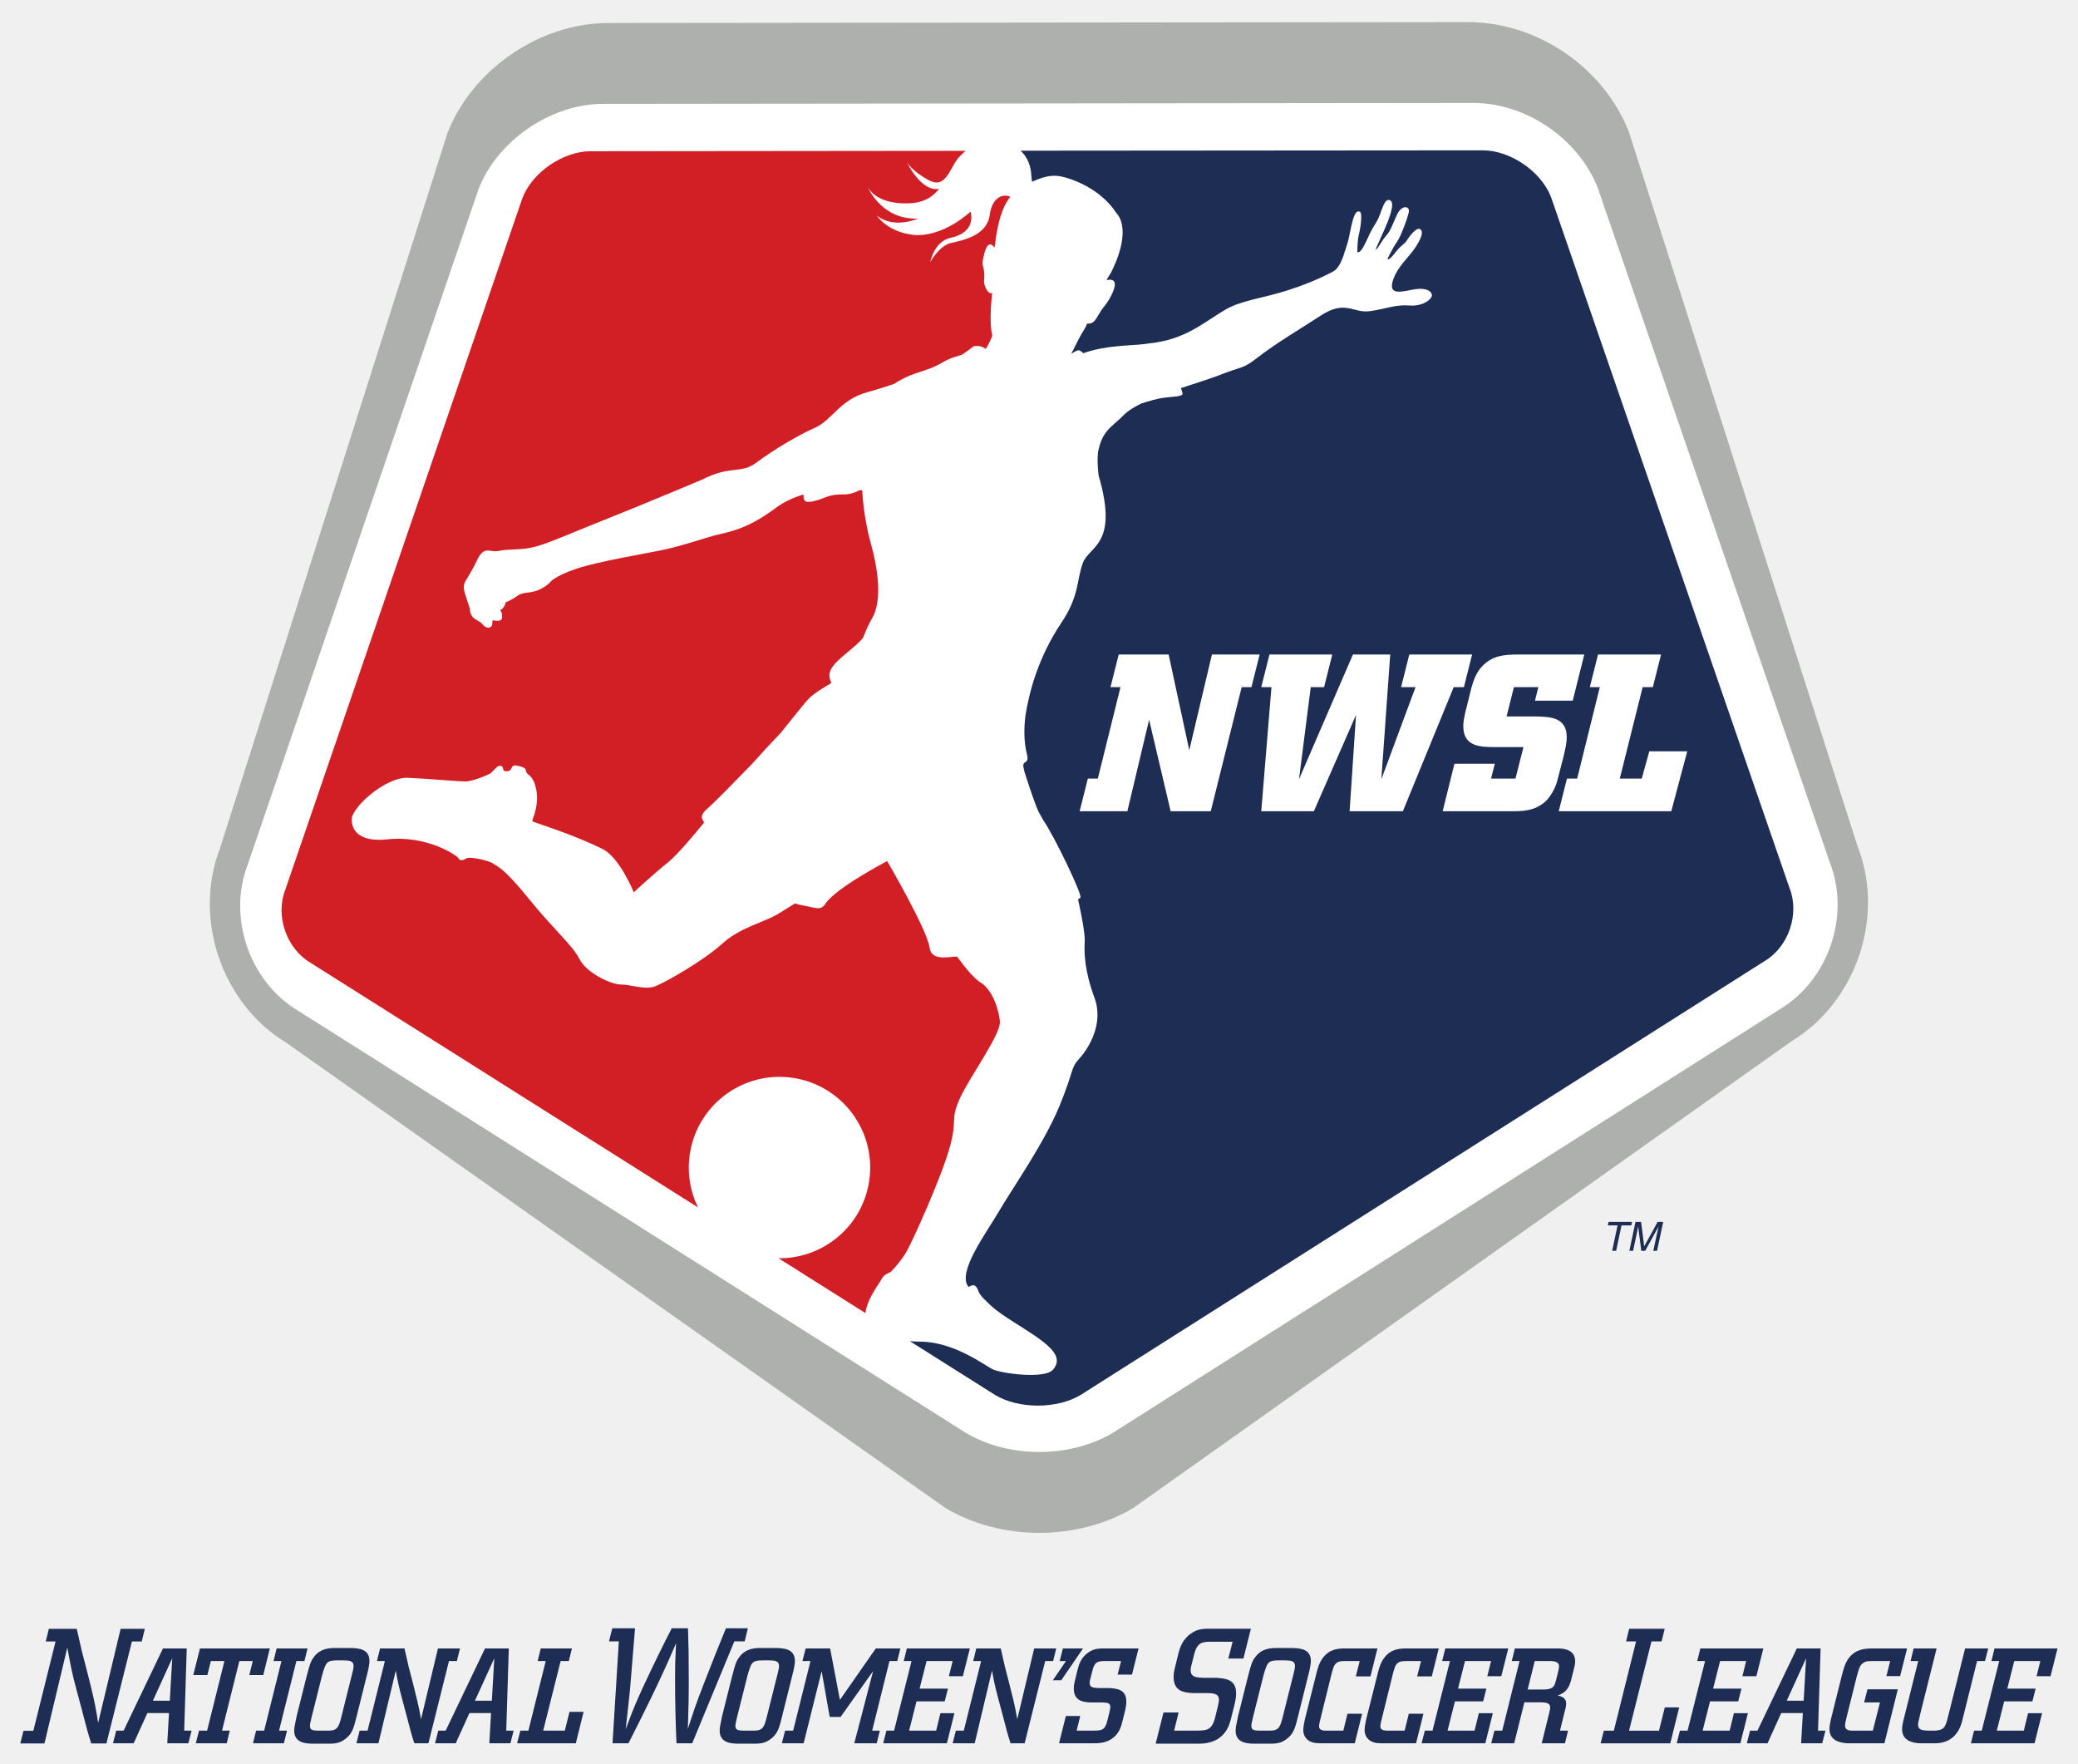
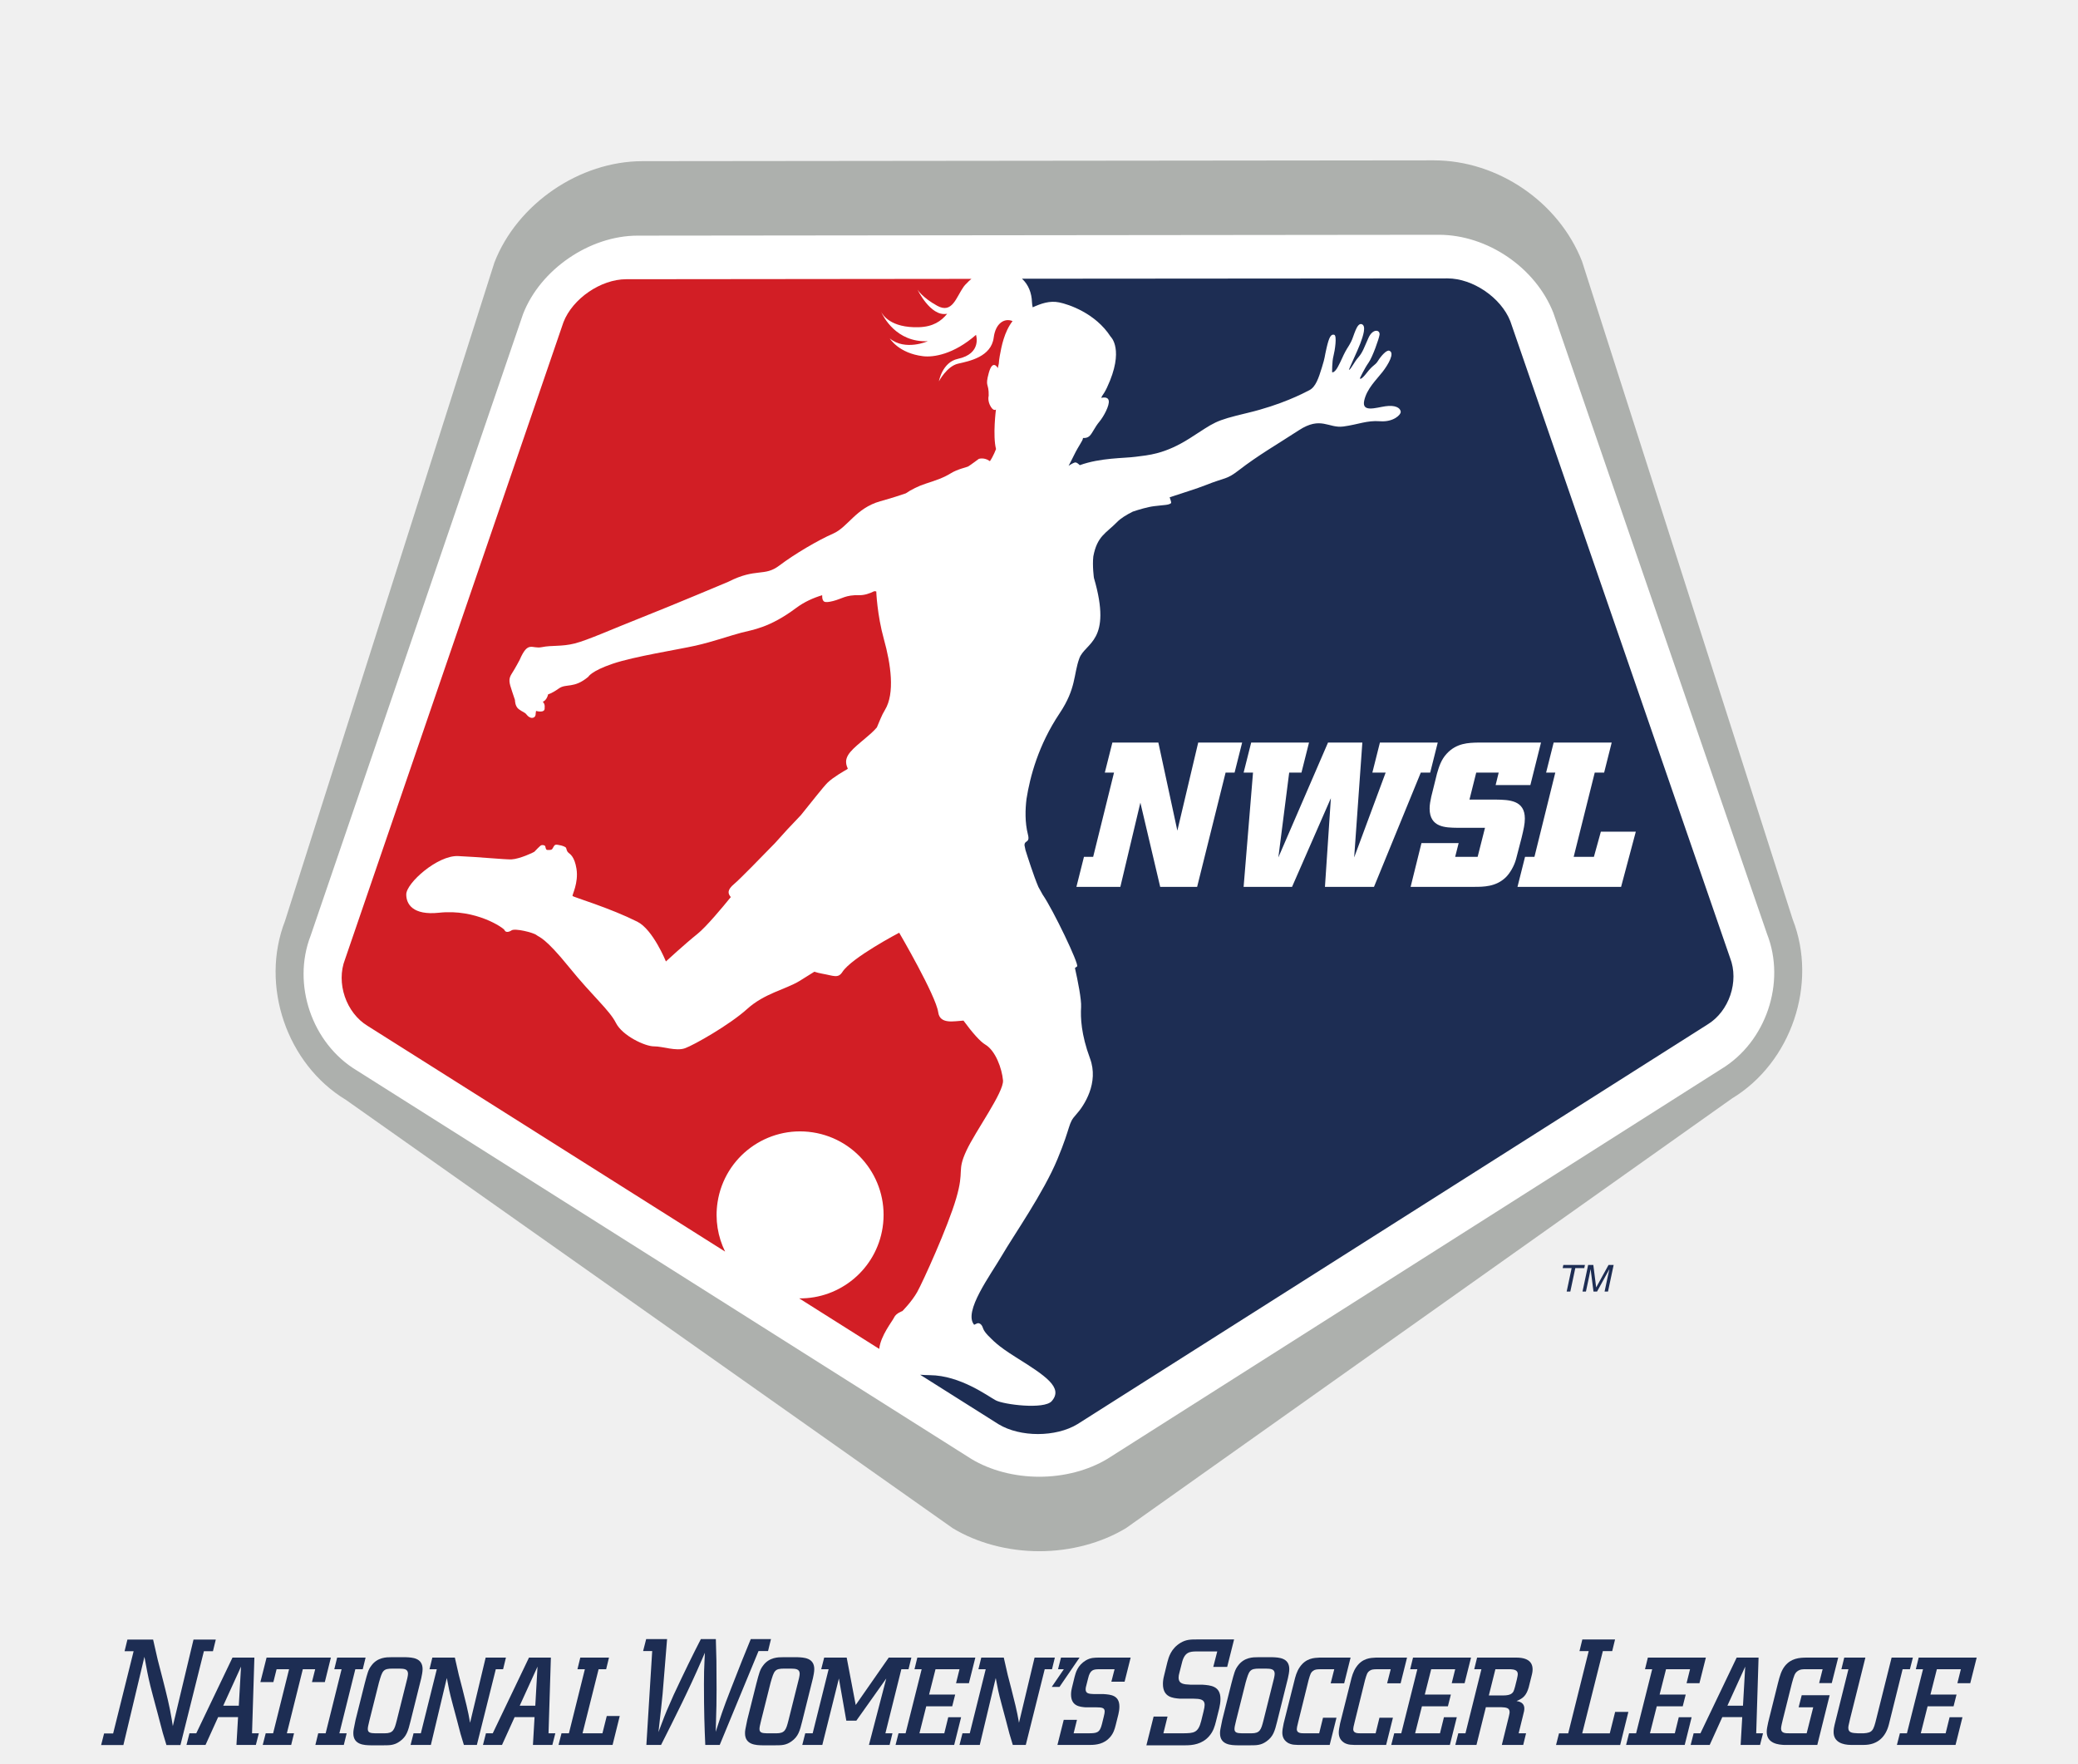
- <svg xmlns="http://www.w3.org/2000/svg" width="205" height="174" id="svg3505" version="1.1">
+ <svg xmlns="http://www.w3.org/2000/svg" width="205" height="174" viewBox="0 -15 205 189" id="svg3505" version="1.1">
  <defs id="defs3507" />
  <g id="layer1" transform="translate(-652.5811,-444.0414)">
    <g id="g3426" transform="matrix(0.3975213,0,0,-0.3975213,597.6529,652.7733)">
      <path d="m 596.072,315.139 -55.944,174.914 c -6.2,15.826 -22.413,26.881 -39.442,26.881 l -210.515,-0.213 c -16.76,-0.014 -33.333,-11.363 -39.398,-26.967 l -55.6,-175.045 c -6.684,-17.182 0.447,-38.106 16.238,-47.633 l 161.305,-113.824 c 6.524,-3.942 14.699,-6.119 23.021,-6.119 8.342,0 16.549,2.191 23.09,6.16 l 161.096,114.179 c 15.786,9.557 22.872,30.495 16.149,47.667" style="fill:#ffffff;fill-opacity:1;fill-rule:nonzero;stroke:none" id="path22" />
      <path d="m 309.377,238.777 c 1.885,12.285 13.373,20.717 25.661,18.832 12.284,-1.887 20.714,-13.373 18.831,-25.658 -1.72,-11.221 -11.452,-19.221 -22.484,-19.09 l 21.571,-13.617 c 0.373,3.58 3.54,7.445 4.023,8.492 0.511,1.117 2.224,1.707 2.224,1.707 0,0 2.513,2.518 3.983,5.119 1.466,2.604 8.269,17.537 10.527,25.291 2.266,7.756 0.105,7.137 2.734,12.803 2.451,5.307 10.168,15.826 9.874,18.994 -0.295,3.174 -2.008,7.984 -4.777,9.617 -1.354,0.799 -3.448,3.149 -5.88,6.465 -2.467,-0.125 -6.339,-1.105 -6.804,2.229 -0.634,4.548 -10.521,21.457 -10.521,21.457 0,0 -12.794,-6.698 -15.309,-10.575 -1.178,-1.818 -2.33,-1.013 -5.45,-0.466 -0.826,0.144 -1.512,0.33 -2.109,0.531 -1.646,-1.043 -3.041,-1.916 -4.02,-2.506 -3.834,-2.312 -9.416,-3.305 -14.117,-7.553 -4.703,-4.248 -14.334,-9.724 -16.755,-10.574 -2.427,-0.853 -5.96,0.529 -8.332,0.512 -2.373,-0.018 -8.507,2.836 -10.267,6.314 -1.759,3.483 -6.242,7.149 -12.603,15.004 -6.576,8.124 -8.018,8.036 -8.832,8.696 -0.817,0.66 -5.752,1.875 -6.687,1.258 -0.938,-0.623 -1.683,-0.508 -1.904,0.06 -0.216,0.569 -7.678,5.762 -17.624,4.69 -7.113,-0.766 -8.892,2.345 -8.87,4.955 0.028,3.043 8.423,10.555 13.965,10.314 5.544,-0.236 12.833,-0.97 14.406,-0.894 2.155,0.105 5.923,1.857 6.15,2.051 0.232,0.193 1.515,1.66 1.908,1.771 0.389,0.111 1.003,-0.01 1.062,-0.363 0.06,-0.354 0.199,-0.864 0.434,-0.899 0.232,-0.035 1.105,-0.111 1.393,0.2 0.285,0.314 0.448,1 0.886,1.167 0.441,0.168 2.728,-0.359 2.887,-0.855 0.159,-0.5 0.213,-0.922 0.635,-1.281 0.415,-0.362 1.636,-1.008 2.162,-4.332 0.603,-3.836 -1.255,-7.108 -1.054,-7.317 0.204,-0.209 1.961,-0.715 5.943,-2.154 3.978,-1.439 7.794,-2.93 11.513,-4.785 4.222,-2.104 7.704,-10.712 7.704,-10.712 0,0 5.235,4.821 8.472,7.399 2.421,1.932 6.912,7.346 9.022,9.953 -0.019,0.022 -0.046,0.053 -0.059,0.069 -0.692,0.863 -1.042,1.801 1.007,3.504 1.445,1.203 6.866,6.765 10.898,10.904 2.105,2.377 4.47,4.949 7.051,7.613 2.723,3.338 6.027,7.619 7.201,8.76 1.462,1.424 4.464,3.15 5.27,3.604 0.061,0.062 0.115,0.123 0.173,0.187 -0.115,0.223 -0.478,0.99 -0.47,1.818 0.019,2.502 3.045,4.399 6.686,7.629 0.588,0.522 1.123,1.073 1.61,1.635 0.774,1.748 1.241,3.174 2.177,4.705 2.755,4.504 1.574,12.42 -0.275,19.065 -1.844,6.648 -2.059,12.89 -2.059,12.89 -0.136,0.022 -0.319,0.041 -0.527,0.063 -1.262,-0.625 -2.689,-1.11 -4.056,-1.074 -3.732,0.093 -4.585,-0.961 -7.069,-1.582 -2.484,-0.62 -2.57,-0.096 -2.822,0.457 -0.079,0.175 -0.108,0.609 -0.11,1.115 -2.353,-0.711 -4.806,-1.787 -6.994,-3.424 -7.192,-5.377 -11.741,-5.885 -14.787,-6.676 -3.045,-0.793 -7.651,-2.439 -12.343,-3.494 -4.692,-1.059 -16.555,-2.906 -22.359,-4.883 -5.809,-1.974 -6.564,-3.519 -6.564,-3.519 -3.88,-3.248 -5.939,-1.727 -7.933,-3.143 -1.992,-1.412 -2.878,-1.562 -2.878,-1.562 -0.443,-1.768 -1.455,-2.014 -1.455,-2.014 0.698,-0.68 0.497,-1.623 0.497,-1.623 0.214,-1.582 -2.309,-0.852 -2.309,-0.852 l -0.093,-0.615 c 0.062,-1.445 -1.17,-1.254 -1.17,-1.254 -0.222,0.033 -0.823,0.24 -1.297,0.887 -0.474,0.646 -1.097,0.684 -2.123,1.475 -1.028,0.785 -1.002,2.445 -1.002,2.445 l -0.785,2.353 c -0.782,2.36 -1.049,3.256 -0.07,4.772 0.978,1.512 2.114,3.687 2.114,3.687 2.307,5.323 3.253,2.883 5.973,3.438 2.723,0.562 5.346,0.099 8.867,0.994 3.52,0.895 10.051,3.848 18.41,7.15 8.358,3.303 23.009,9.483 23.009,9.483 7.523,3.832 9.656,1.269 13.742,4.369 4.087,3.1 10.514,6.871 14.506,8.609 3.992,1.739 6.098,6.86 12.691,8.717 3.346,0.942 5.546,1.658 6.903,2.137 1.447,1.006 3.385,1.973 5.366,2.611 2.879,0.93 4.851,1.612 6.736,2.778 1.882,1.167 4.237,1.607 4.669,1.835 0.43,0.227 2.927,2.079 2.927,2.079 1.346,0.332 2.423,-0.243 2.971,-0.635 0.973,1.412 1.647,3.265 1.647,3.265 -0.929,3.639 -0.022,10.666 -0.022,10.666 0,0 -0.564,-0.539 -1.334,0.663 -1.035,1.623 -0.624,3.019 -0.624,3.019 0.093,3.598 -1.06,2.238 0.032,6.188 1.071,3.869 2.434,1.289 2.434,1.289 l 0.202,0.943 c 0.016,0.064 0.036,0.141 0.054,0.209 0.037,0.613 0.116,1.303 0.258,2.1 0.46,2.552 1.2,6.507 3.457,9.416 -2.122,0.898 -4.577,-0.502 -5.082,-4.444 -0.665,-5.205 -6.596,-6.349 -9.612,-7.033 -3.023,-0.695 -5.154,-4.75 -5.154,-4.75 0,0 0.887,5.147 5.103,6.049 6.58,1.406 4.89,6.467 4.89,6.467 -6.027,-5.278 -11.493,-6.094 -14.267,-5.754 -6.604,0.797 -8.972,4.793 -8.972,4.793 4.158,-3.451 10.243,-0.752 10.243,-0.752 -8.562,-0.365 -12.05,6.724 -12.602,7.982 -0.062,0.133 -0.088,0.209 -0.088,0.209 0,0 0.036,-0.086 0.088,-0.209 0.43,-0.9 2.592,-4.422 10.147,-4.207 3.836,0.108 6.055,1.61 7.679,3.623 -0.148,-0.027 -0.239,-0.035 -0.239,-0.035 -4.315,-0.642 -7.75,6.533 -7.75,6.533 0,0 1.256,-2.117 5.319,-4.349 4.059,-2.231 5.097,2.312 7.104,5.129 0.24,0.339 0.524,0.646 0.833,0.927 0.385,0.432 0.809,0.832 1.272,1.2 l -93.061,-0.094 c -6.828,-0.008 -14.435,-5.219 -16.909,-11.574 l -58.878,-171.727 c -2.488,-6.362 0.273,-14.448 6.121,-17.977 l 96.327,-60.809 c -1.954,3.987 -2.757,8.586 -2.032,13.307" style="fill:#d21e25;fill-opacity:1;fill-rule:nonzero;stroke:none" id="path26" />
      <path d="m 579.975,274.703 -165.5,-105.09 c -5.14,-3.101 -11.659,-4.826 -18.375,-4.826 -6.684,0 -13.186,1.705 -18.308,4.793 l -165.704,104.736 c -12.067,7.266 -17.494,23.221 -12.393,36.335 l 57.259,167.543 c 4.668,12.015 17.935,21.097 30.845,21.111 l 215.997,0.229 c 13.123,0 26.106,-8.862 30.889,-21.067 l 57.594,-167.39 c 5.143,-13.112 -0.271,-29.081 -12.304,-36.374 m 19.21,40.334 -56.774,177.327 c -6.292,16.029 -22.716,27.234 -39.974,27.234 l -213.291,-0.221 c -16.992,-0.013 -33.787,-11.507 -39.925,-27.322 l -56.438,-177.447 c -6.781,-17.413 0.44,-38.608 16.448,-48.268 l 163.551,-115.434 c 6.614,-3.988 14.889,-6.191 23.318,-6.191 8.455,0 16.767,2.22 23.403,6.236 l 163.325,115.793 c 16.002,9.682 23.182,30.896 16.357,48.293" style="fill:#adb0ad;fill-opacity:1;fill-rule:nonzero;stroke:none" id="path30" />
      <path d="m 543.19,221.877 -0.18,-0.855 -2.418,0 -1.341,-6.319 -0.987,0 1.342,6.319 -2.416,0 0.18,0.855 5.82,0 z" style="fill:#1d2d53;fill-opacity:1;fill-rule:nonzero;stroke:none" id="path34" />
      <path d="m 544.056,221.877 1.391,0 0.771,-6.064 3.335,6.064 1.377,0 -1.523,-7.174 -0.923,0 0.899,4.235 c 0.029,0.146 0.084,0.388 0.163,0.726 0.079,0.34 0.16,0.701 0.241,1.09 l -3.329,-6.051 -0.963,0 -0.775,6.051 -0.049,-0.221 c -0.036,-0.176 -0.088,-0.443 -0.156,-0.802 -0.068,-0.36 -0.121,-0.625 -0.156,-0.793 l -0.899,-4.235 -0.927,0 1.523,7.174 z" style="fill:#1d2d53;fill-opacity:1;fill-rule:nonzero;stroke:none" id="path38" />
      <path d="m 552.935,323.78 -27.928,0 2.038,8.097 2.534,0 5.619,22.695 -2.478,0 2.038,8.098 15.643,0 -2.038,-8.098 -2.533,0 -5.674,-22.695 5.452,0 1.875,6.777 9.419,0 -3.967,-14.874 z m -31.122,2.534 c -2.642,-2.534 -6.002,-2.534 -8.537,-2.534 l -17.076,0 2.92,11.788 10.026,0 -0.938,-3.691 6.059,0 1.984,7.822 -7.547,0 c -3.031,0.055 -7.383,0.055 -7.383,5.179 0,1.101 0.221,2.147 0.442,3.194 l 1.542,6.225 c 0.552,1.873 1.104,3.745 2.644,5.398 2.645,2.865 5.895,2.919 8.427,2.975 l 16.969,0 -2.866,-11.458 -9.365,0 0.828,3.36 -6.06,0 -1.819,-7.271 7.108,0 c 3.633,-0.055 7.822,-0.166 7.822,-5.123 0,-1.486 -0.331,-2.864 -0.883,-5.178 l -1.487,-5.728 c -0.496,-1.874 -1.707,-3.912 -2.81,-4.958 m -48.707,-2.534 1.598,23.906 -10.467,-23.906 -13.056,0 2.534,30.792 -2.534,0 2.04,8.098 15.588,0 -2.038,-8.098 -3.306,0 -2.919,-22.86 13.385,30.958 9.255,0 -2.204,-30.958 8.484,22.86 -3.581,0 2.038,8.098 15.588,0 -2.037,-8.098 -2.533,0 -12.615,-30.792 -13.22,0 z m -24.361,30.792 -2.423,0 -7.671,-30.792 -9.957,0 -5.343,22.695 -5.398,-22.695 -11.844,0 2.038,8.097 2.48,0 5.619,22.695 -2.48,0 2.038,8.098 12.395,0 5.121,-23.742 5.62,23.742 11.843,0 -2.038,-8.098 z m 133.562,-49.92 -59.231,171.588 c -2.494,6.352 -10.113,11.547 -16.937,11.54 l -114.696,-0.088 c 1.727,-1.565 2.604,-3.832 2.686,-6.291 0.014,-0.473 0.093,-0.946 0.194,-1.416 2.278,1.025 4.56,1.847 7.128,1.33 2.488,-0.502 9.771,-2.864 13.884,-9.241 0,0 3.835,-3.447 -0.982,-13.714 -0.434,-0.924 -0.903,-1.713 -1.397,-2.397 -0.08,-0.248 -0.128,-0.398 -0.128,-0.398 0,0 1.734,0.543 1.994,-0.733 0.258,-1.271 -1.342,-4.267 -2.533,-5.689 -1.196,-1.42 -1.845,-3.043 -2.59,-3.787 -0.745,-0.748 -1.808,-0.584 -1.808,-0.584 -0.075,-0.848 -1.011,-1.735 -2.52,-4.828 -0.568,-1.168 -1.021,-2.038 -1.371,-2.68 0.762,0.498 1.5,0.914 1.847,0.914 0.317,0 0.748,-0.328 1.17,-0.742 5.622,2.021 11.843,1.84 15.064,2.267 3.37,0.45 7.747,0.633 14.607,4.994 6.85,4.362 6.371,4.643 15.52,6.821 9.147,2.178 14.977,5.24 16.692,6.127 1.713,0.886 2.487,3.224 3.404,6.207 0.919,2.984 0.583,2.371 1.25,5.226 0.664,2.854 1.164,3.754 2.051,3.506 0.795,-0.222 0.178,-4.269 -0.193,-5.674 -0.428,-1.605 -0.369,-4.435 -0.369,-4.435 0,0 0.617,-0.248 1.551,1.471 0.961,1.773 1.327,2.865 2.019,4.126 0.696,1.266 0.763,1.159 1.533,2.627 0.771,1.467 1.504,5.227 2.889,4.737 1.283,-0.455 0.324,-3.256 -0.389,-5.178 -0.711,-1.922 -3.248,-7.205 -3.061,-7.139 0.572,0.198 1.323,2.026 2.536,3.399 1.209,1.377 1.585,2.758 2.737,5.277 1.15,2.516 3.143,2.195 2.964,0.791 -0.134,-1.021 -1.882,-6.008 -2.955,-7.514 -1.075,-1.505 -2.359,-4.201 -2.343,-4.24 0.089,-0.226 0.517,-0.222 1.817,1.448 1.842,2.367 2.246,1.96 3.065,3.273 0.814,1.316 2.299,3.006 3.051,2.73 1.521,-0.556 -0.21,-3.621 -1.835,-5.712 -1.626,-2.092 -4.243,-4.518 -4.937,-7.756 -0.695,-3.243 3.14,-1.871 5.715,-1.498 2.571,0.373 3.998,-0.373 4.13,-1.442 0.106,-0.853 -1.993,-2.867 -5.566,-2.597 -3.57,0.273 -5.884,-0.881 -9.9,-1.418 -4.012,-0.538 -6.038,2.867 -11.994,-1.014 -5.951,-3.883 -10.812,-6.627 -16.233,-10.807 -3.345,-2.58 -3.387,-1.791 -8.972,-4.013 -2.24,-0.891 -5.841,-1.985 -9.617,-3.245 0.247,-0.74 0.532,-1.462 0.341,-1.605 -0.689,-0.518 -1.667,-0.432 -4.543,-0.789 -1.817,-0.227 -4.208,-0.957 -5.721,-1.463 -1.784,-0.885 -3.264,-1.811 -4.208,-2.773 -3.04,-3.108 -5.403,-3.774 -6.447,-9.286 -0.295,-2.593 0.161,-5.806 0.161,-5.806 5.052,-17.283 -2.363,-17.369 -3.943,-21.715 -1.581,-4.344 -0.805,-8.051 -5.307,-14.787 -5.738,-8.586 -7.964,-17.043 -8.922,-23.057 -0.351,-2.836 -0.455,-6.338 0.38,-9.603 0.616,-2.41 -0.941,-1.444 -0.922,-2.916 0.079,-0.416 0.166,-0.844 0.263,-1.284 0.483,-1.544 2.209,-6.988 3.485,-9.947 0.025,-0.043 0.048,-0.092 0.072,-0.133 0.304,-0.515 0.669,-1.177 1.076,-1.941 2.841,-4.094 9.904,-18.852 9.282,-19.342 -0.112,-0.088 -0.315,-0.235 -0.581,-0.422 0.764,-3.41 1.787,-8.508 1.659,-10.551 -0.172,-2.793 -0.006,-7.328 2.41,-13.848 2.414,-6.517 -1.518,-12.66 -3.777,-15.134 -2.257,-2.471 -1.197,-2.803 -4.993,-11.957 -3.795,-9.153 -11.766,-20.481 -15.009,-26.047 -3.06,-5.246 -10.464,-15.131 -7.458,-18.629 0.47,0.226 0.92,0.465 1.152,0.433 0.405,-0.056 0.933,-0.367 1.241,-1.384 0.189,-0.621 0.836,-1.397 1.316,-1.911 1.385,-1.328 2.306,-2.613 7.598,-5.929 7.947,-4.975 12.788,-8.149 9.604,-11.789 -2.024,-2.317 -12.941,-0.93 -15.086,0.213 -2.119,1.127 -9.555,6.722 -17.743,6.785 -0.918,0.008 -1.797,0.051 -2.644,0.117 l 21.153,-13.352 c 5.849,-3.525 15.411,-3.513 21.242,0.024 l 169.841,107.723 c 5.844,3.537 8.578,11.63 6.087,17.976" style="fill:#1d2d53;fill-opacity:1;fill-rule:nonzero;stroke:none" id="path42" />
      <path d="m 160.816,92.463 3.772,0 6.325,25.297 2.437,0 0.767,3.137 -6.005,0 -5.575,-23.321 -0.299,1.852 c -0.558,3.459 -1.435,6.914 -2.283,10.256 l -0.381,1.484 c -0.966,3.639 -1.209,4.555 -2.352,9.729 l -6.927,0 -0.767,-3.137 2.44,0 -5.519,-22.162 -2.44,0 -0.801,-3.135 6.001,0 5.672,23.789 0.366,-1.953 c 0.582,-3.107 0.848,-4.527 1.895,-8.432 0.254,-0.994 0.52,-1.97 0.785,-2.943 0.21,-0.772 0.42,-1.541 0.621,-2.309 l 0.247,-0.955 c 0.945,-3.652 1.138,-4.4 2.021,-7.197" style="fill:#1d2d53;fill-opacity:1;fill-rule:nonzero;stroke:none" id="path46" />
      <path d="m 176.119,103.07 4.201,0 0.6,10.535 -4.801,-10.535 z m 7.769,-7.436 1.833,0 -0.8,-3.132 -5.235,0 0.434,7.502 -5.368,0 -3.401,-7.502 -5.134,0 0.8,3.132 1.834,0 9.768,20.405 5.902,0 -0.633,-20.405 z" style="fill:#1d2d53;fill-opacity:1;fill-rule:nonzero;stroke:none" id="path50" />
      <path d="m 200.909,112.906 -3.334,0 -4.301,-17.271 1.933,0 -0.766,-3.133 -7.669,0 0.801,3.133 2,0 4.301,17.271 -3.367,0 -0.868,-3.469 -3.5,0 1.667,6.602 17.337,0 -1.633,-6.602 -3.468,0 0.867,3.469 z" style="fill:#1d2d53;fill-opacity:1;fill-rule:nonzero;stroke:none" id="path54" />
      <path d="m 211.731,112.906 -4.301,-17.271 1.968,0 -0.768,-3.133 -7.668,0 0.767,3.133 2.001,0 4.3,17.271 -1.967,0 0.767,3.133 7.669,0 -0.768,-3.133 -2,0 z" style="fill:#1d2d53;fill-opacity:1;fill-rule:nonzero;stroke:none" id="path58" />
      <path d="m 215.528,99.07 c -0.333,-1.367 -0.434,-1.834 -0.434,-2.301 0,-1 0.801,-1.101 2.001,-1.135 l 2.567,0 c 2.301,0 2.601,0.967 3.234,3.436 l 2.568,10.268 c 0.133,0.466 0.466,1.767 0.466,2.334 0,1.334 -1.1,1.367 -2.367,1.4 l -1.767,0 c -2.601,0 -2.768,-0.533 -3.701,-3.768 l -2.567,-10.234 z m 9.835,17.07 c 1.634,-0.068 4.501,-0.134 4.501,-3.201 0,-0.701 -0.2,-1.767 -0.366,-2.467 l -2.901,-11.636 c -0.633,-2.534 -1.033,-4.067 -2.867,-5.368 -1.467,-1.066 -2.734,-1.066 -4.268,-1.066 l -3.634,0 c -1.567,0.033 -4.634,0.066 -4.634,3.232 0,0.735 0.066,1 0.6,3.602 l 2.467,9.836 c 0.767,2.9 0.967,3.701 1.767,4.768 1.667,2.334 4.201,2.3 5.368,2.3 l 3.967,0 z" style="fill:#1d2d53;fill-opacity:1;fill-rule:nonzero;stroke:none" id="path62" />
      <path d="m 249.597,112.906 -5.101,-20.404 -3.501,0 c -0.833,2.633 -0.933,3.066 -1.9,6.8 -0.367,1.401 -0.767,2.801 -1.134,4.235 -0.866,3.234 -1.067,4.334 -1.567,7.002 l -4.3,-18.037 -5.468,0 0.8,3.133 1.967,0 4.301,17.271 -1.967,0 0.766,3.133 6.068,0 c 1.001,-4.533 1.167,-5.133 2.035,-8.401 0.766,-3.035 1.566,-6.068 2.066,-9.17 l 4.201,17.571 5.468,0 -0.767,-3.133 -1.967,0 z" style="fill:#1d2d53;fill-opacity:1;fill-rule:nonzero;stroke:none" id="path66" />
      <path d="m 256.043,103.07 4.201,0 0.6,10.535 -4.801,-10.535 z m 7.769,-7.436 1.833,0 -0.8,-3.132 -5.235,0 0.434,7.502 -5.368,0 -3.401,-7.502 -5.134,0 0.8,3.132 1.834,0 9.768,20.405 5.902,0 -0.633,-20.405 z" style="fill:#1d2d53;fill-opacity:1;fill-rule:nonzero;stroke:none" id="path70" />
      <path d="m 277.31,112.906 -4.334,-17.271 5.368,0 1.166,4.667 3.501,0 -1.933,-7.8 -14.57,0 0.8,3.133 2,0 4.301,17.271 -2,0 0.766,3.133 7.735,0 -0.766,-3.133 -2.034,0 z" style="fill:#1d2d53;fill-opacity:1;fill-rule:nonzero;stroke:none" id="path74" />
      <path d="m 321.112,99.07 c -0.333,-1.367 -0.434,-1.834 -0.434,-2.301 0,-1 0.801,-1.101 2.001,-1.135 l 2.567,0 c 2.301,0 2.601,0.967 3.234,3.436 l 2.568,10.268 c 0.133,0.466 0.466,1.767 0.466,2.334 0,1.334 -1.1,1.367 -2.367,1.4 l -1.767,0 c -2.601,0 -2.768,-0.533 -3.701,-3.768 l -2.567,-10.234 z m 9.835,17.07 c 1.634,-0.068 4.501,-0.134 4.501,-3.201 0,-0.701 -0.2,-1.767 -0.366,-2.467 l -2.901,-11.636 c -0.633,-2.534 -1.033,-4.067 -2.867,-5.368 -1.467,-1.066 -2.734,-1.066 -4.268,-1.066 l -3.634,0 c -1.567,0.033 -4.634,0.066 -4.634,3.232 0,0.735 0.066,1 0.6,3.602 l 2.467,9.836 c 0.767,2.9 0.967,3.701 1.767,4.768 1.667,2.334 4.201,2.3 5.368,2.3 l 3.967,0 z" style="fill:#1d2d53;fill-opacity:1;fill-rule:nonzero;stroke:none" id="path78" />
      <path d="m 358.92,112.906 -4.301,-17.271 1.901,0 -0.767,-3.133 -5.568,0 4.668,17.904 -8.069,-11.369 -2.7,0 -2.001,11.369 -4.468,-17.904 -5.401,0 0.8,3.133 2.001,0 4.301,17.271 -2,0 0.799,3.133 6.069,0 2.433,-12.77 8.902,12.77 6.102,0 -0.767,-3.133 -1.934,0 z" style="fill:#1d2d53;fill-opacity:1;fill-rule:nonzero;stroke:none" id="path82" />
      <path d="m 374.596,112.906 -6.468,0 -1.734,-6.836 7.035,0 -0.8,-3.166 -7.002,0 -1.833,-7.269 6.701,0 1.067,4.335 3.468,0 -1.868,-7.468 -15.803,0 0.8,3.133 1.901,0 4.334,17.271 -1.934,0 0.767,3.133 15.637,0 -1.734,-6.901 -3.468,0 0.934,3.768 z" style="fill:#1d2d53;fill-opacity:1;fill-rule:nonzero;stroke:none" id="path86" />
      <path d="m 397.565,112.906 -5.102,-20.404 -3.5,0 c -0.834,2.633 -0.933,3.066 -1.9,6.8 -0.367,1.401 -0.767,2.801 -1.134,4.235 -0.866,3.234 -1.067,4.334 -1.567,7.002 l -4.3,-18.037 -5.468,0 0.8,3.133 1.967,0 4.301,17.271 -1.967,0 0.766,3.133 6.068,0 c 1.001,-4.533 1.167,-5.133 2.034,-8.401 0.768,-3.035 1.567,-6.068 2.067,-9.17 l 4.201,17.571 5.468,0 -0.767,-3.133 -1.967,0 z" style="fill:#1d2d53;fill-opacity:1;fill-rule:nonzero;stroke:none" id="path90" />
      <path d="m 420.731,116.039 -1.635,-6.5 -3.566,0 0.867,3.367 -4.201,0 c -1.401,-0.033 -2.401,-0.066 -2.934,-2.467 l -0.467,-1.834 c -0.134,-0.466 -0.201,-0.8 -0.201,-1.101 0,-1.199 0.934,-1.233 2.268,-1.299 l 2.599,0 c 1.901,-0.135 4.235,-0.301 4.235,-3.367 0,-0.801 -0.133,-1.434 -0.266,-2.069 l -0.734,-2.933 c -0.266,-1.033 -0.567,-2.168 -1.533,-3.268 -1.567,-1.8 -3.702,-2.066 -5.301,-2.066 l -8.869,0 1.701,6.767 3.566,0 -0.9,-3.634 4.035,0 c 2.199,0.033 3,0.068 3.6,2.502 l 0.5,2.033 c 0.168,0.732 0.234,1.033 0.234,1.367 0,1.066 -0.934,1.066 -2.201,1.1 l -2.967,0 c -1.566,0.132 -3.9,0.334 -3.9,3.466 0,0.735 0.132,1.401 0.265,1.901 l 0.701,2.867 c 0.299,1.135 0.801,3.068 3,4.402 1.301,0.766 2.368,0.766 3.768,0.766 l 8.336,0 z" style="fill:#1d2d53;fill-opacity:1;fill-rule:nonzero;stroke:none" id="path94" />
      <path d="m 424.975,92.402 10.58,0 c 1.799,0 4.414,0.254 6.326,2.451 1.163,1.324 1.518,2.703 1.831,3.918 l 0.909,3.637 c 0.157,0.74 0.321,1.517 0.321,2.484 0,3.504 -2.628,3.688 -4.947,3.85 l -3.2,0 c -1.716,0.086 -3.138,0.156 -3.138,1.937 0,0.379 0.076,0.799 0.261,1.452 l 0.578,2.265 c 0.715,3.227 2.211,3.262 3.944,3.305 l 5.636,0 -1.075,-4.176 3.749,0 1.862,7.41 -9.916,0 c -1.725,0 -2.971,0 -4.506,-0.906 -2.596,-1.572 -3.202,-3.863 -3.565,-5.232 l -0.873,-3.575 c -0.214,-0.802 -0.321,-1.566 -0.321,-2.279 0,-3.59 2.622,-3.812 4.538,-3.975 l 3.652,0 0.114,-0.002 c 1.511,-0.041 2.939,-0.078 2.939,-1.687 0,-0.447 -0.086,-0.832 -0.296,-1.762 l -0.624,-2.533 c -0.81,-3.287 -2.052,-3.305 -4.775,-3.346 l -5.42,0 1.115,4.506 -3.754,0 -1.945,-7.742 z" style="fill:#1d2d53;fill-opacity:1;fill-rule:nonzero;stroke:none" id="path98" />
      <path d="m 449.155,99.07 c -0.333,-1.367 -0.433,-1.834 -0.433,-2.301 0,-1 0.8,-1.101 2,-1.135 l 2.568,0 c 2.301,0 2.6,0.967 3.234,3.436 l 2.567,10.268 c 0.133,0.466 0.466,1.767 0.466,2.334 0,1.334 -1.099,1.367 -2.367,1.4 l -1.766,0 c -2.601,0 -2.768,-0.533 -3.702,-3.768 l -2.567,-10.234 z m 9.836,17.07 c 1.634,-0.068 4.501,-0.134 4.501,-3.201 0,-0.701 -0.2,-1.767 -0.367,-2.467 l -2.901,-11.636 c -0.633,-2.534 -1.033,-4.067 -2.867,-5.368 -1.467,-1.066 -2.733,-1.066 -4.267,-1.066 l -3.634,0 c -1.568,0.033 -4.635,0.066 -4.635,3.232 0,0.735 0.066,1 0.601,3.602 l 2.466,9.836 c 0.767,2.9 0.967,3.701 1.768,4.768 1.667,2.334 4.2,2.3 5.367,2.3 l 3.968,0 z" style="fill:#1d2d53;fill-opacity:1;fill-rule:nonzero;stroke:none" id="path102" />
      <path d="m 480.019,116.039 -1.733,-6.934 -3.635,0 0.967,3.801 -3.701,0 c -0.966,-0.033 -1.466,-0.033 -2.001,-0.433 -0.632,-0.467 -0.766,-0.901 -1.233,-2.534 l -2.801,-11.336 c -0.033,-0.134 -0.066,-0.3 -0.099,-0.433 -0.134,-0.467 -0.267,-1.102 -0.267,-1.434 0,-1.101 1.2,-1.101 2.066,-1.101 l 3.968,0 1.034,4.201 3.634,0 -1.834,-7.334 -8.601,0 c -0.701,0.033 -1.368,0.033 -2.001,0.266 -0.234,0.066 -2.167,0.701 -2.167,3.035 0,0.666 0.133,1.334 0.367,2.533 l 2.834,11.269 c 0.3,1.266 0.667,2.666 1.5,3.868 1.667,2.433 3.867,2.5 5.335,2.566 l 8.368,0 z" style="fill:#1d2d53;fill-opacity:1;fill-rule:nonzero;stroke:none" id="path106" />
      <path d="m 495.234,116.039 -1.733,-6.934 -3.635,0 0.967,3.801 -3.701,0 c -0.966,-0.033 -1.466,-0.033 -2.001,-0.433 -0.632,-0.467 -0.766,-0.901 -1.233,-2.534 l -2.801,-11.336 c -0.033,-0.134 -0.066,-0.3 -0.099,-0.433 -0.134,-0.467 -0.267,-1.102 -0.267,-1.434 0,-1.101 1.2,-1.101 2.066,-1.101 l 3.968,0 1.034,4.201 3.634,0 -1.834,-7.334 -8.601,0 c -0.701,0.033 -1.368,0.033 -2.001,0.266 -0.234,0.066 -2.167,0.701 -2.167,3.035 0,0.666 0.133,1.334 0.367,2.533 l 2.834,11.269 c 0.3,1.266 0.667,2.666 1.5,3.868 1.667,2.433 3.867,2.5 5.335,2.566 l 8.368,0 z" style="fill:#1d2d53;fill-opacity:1;fill-rule:nonzero;stroke:none" id="path110" />
      <path d="m 508.216,112.906 -6.469,0 -1.733,-6.836 7.035,0 -0.801,-3.166 -7.001,0 -1.834,-7.269 6.701,0 1.068,4.335 3.467,0 -1.867,-7.468 -15.803,0 0.8,3.133 1.9,0 4.335,17.271 -1.935,0 0.768,3.133 15.637,0 -1.735,-6.901 -3.467,0 0.934,3.768 z" style="fill:#1d2d53;fill-opacity:1;fill-rule:nonzero;stroke:none" id="path114" />
      <path d="m 517.284,105.838 3.9,0 c 1.035,0 1.834,0.166 2.268,0.533 0.467,0.367 0.533,0.567 0.9,1.834 l 0.5,2 c 0.201,1 0.234,1.1 0.234,1.401 0,1.132 -1.134,1.234 -1.901,1.3 l -4.134,0 -1.767,-7.068 z m 8.035,-10.203 2,0 -0.766,-3.133 -5.768,0 1.9,7.701 c 0.166,0.735 0.201,0.934 0.201,1.133 0,1.201 -0.967,1.268 -2.268,1.334 l -4.134,0 -2.534,-10.168 -5.701,0 0.8,3.133 1.933,0 4.302,17.271 -1.935,0 0.768,3.133 10.602,0 c 3.868,0 4.835,-1.933 4.168,-4.599 l -0.868,-3.469 c -0.599,-2 -1.367,-2.901 -3.267,-3.633 0.734,-0.135 2.1,-0.434 2.1,-2.002 0,-0.398 -0.066,-0.898 -0.333,-1.832 l -1.2,-4.869 z" style="fill:#1d2d53;fill-opacity:1;fill-rule:nonzero;stroke:none" id="path118" />
      <path d="m 535.4,92.486 17.288,0 2.211,8.922 -3.567,0 -1.448,-5.787 -7.428,0 5.561,22.162 2.521,0 0.767,3.137 -8.819,0 -0.767,-3.137 2.483,0 -5.52,-22.162 -2.481,0 -0.801,-3.135 z" style="fill:#1d2d53;fill-opacity:1;fill-rule:nonzero;stroke:none" id="path122" />
      <path d="m 306.066,92.502 3.895,0 10.458,25.297 2.566,0 0.792,3.236 -5.445,0 c -0.848,-2.035 -1.639,-3.982 -2.354,-5.789 l -0.848,-2.154 c -3.548,-9.02 -4.093,-10.406 -5.552,-14.899 l -0.702,-2.16 0.068,2.272 c 0.125,4.185 0.165,5.677 0.165,9.207 0,7.34 -0.04,8.59 -0.187,13.24 l -0.009,0.283 -4.034,0 c -2.214,-4.293 -4.484,-8.949 -7.345,-15.066 -1.681,-3.74 -2.24,-5.11 -3.173,-7.582 l -0.919,-2.438 0.292,2.588 c 0.293,2.596 0.621,5.504 0.826,7.682 0.187,2.113 0.404,4.861 0.622,7.607 0.204,2.58 0.409,5.158 0.587,7.209 l -5.635,0 -0.825,-3.236 2.448,0 -1.57,-25.297 3.96,0 c 3.563,7.049 7.587,15.023 11.103,23.199 l 0.712,1.655 -0.089,-1.799 c -0.125,-2.553 -0.164,-3.801 -0.164,-6.639 0,-7.551 0.153,-11.783 0.357,-16.416" style="fill:#1d2d53;fill-opacity:1;fill-rule:nonzero;stroke:none" id="path126" />
      <path d="m 571.519,112.906 -6.469,0 -1.733,-6.836 7.035,0 -0.801,-3.166 -7.001,0 -1.834,-7.269 6.701,0 1.068,4.335 3.467,0 -1.867,-7.468 -15.803,0 0.8,3.133 1.9,0 4.335,17.271 -1.935,0 0.768,3.133 15.637,0 -1.735,-6.901 -3.467,0 0.934,3.768 z" style="fill:#1d2d53;fill-opacity:1;fill-rule:nonzero;stroke:none" id="path130" />
      <path d="m 581.591,103.07 4.2,0 0.601,10.535 -4.801,-10.535 z m 7.768,-7.436 1.834,0 -0.8,-3.132 -5.235,0 0.434,7.502 -5.368,0 -3.401,-7.502 -5.134,0 0.799,3.132 1.834,0 9.769,20.405 5.901,0 -0.633,-20.405 z" style="fill:#1d2d53;fill-opacity:1;fill-rule:nonzero;stroke:none" id="path134" />
      <path d="m 607.259,112.906 -4.468,0 c -0.7,0 -1.533,0.033 -2.266,-0.5 -0.8,-0.566 -0.967,-1.234 -1.535,-3.234 l -2.5,-10.002 c -0.133,-0.534 -0.433,-1.768 -0.433,-2.235 0,-1.3 1.1,-1.3 2.433,-1.3 l 4.468,0 1.768,7.001 -3.935,0 0.834,3.268 7.534,0 -3.334,-13.402 -9.002,0 c -1.233,0.066 -4.633,0.265 -4.633,3.533 0,0.734 0.166,1.433 0.399,2.568 l 2.635,10.569 c 0.5,1.966 0.899,3.367 1.866,4.601 1.667,2.067 3.835,2.266 5.935,2.266 l 8.435,0 -1.733,-6.867 -3.402,0 0.934,3.734 z" style="fill:#1d2d53;fill-opacity:1;fill-rule:nonzero;stroke:none" id="path138" />
      <path d="m 628.823,112.906 -3.7,-14.871 c -0.834,-3.334 -3.001,-5.533 -6.769,-5.533 l -3.434,0 c -2.201,0 -4.701,0.732 -4.701,3.467 0,0.734 0.133,1.433 0.267,1.966 l 3.734,14.971 -1.9,0 0.767,3.133 5.701,0 -4.101,-16.403 c -0.467,-1.933 -0.501,-2.201 -0.501,-2.535 0,-1.299 1.001,-1.398 2.601,-1.466 l 1.534,0 c 2.367,0.167 2.634,0.701 3.434,4.001 l 4.101,16.403 5.735,0 -0.801,-3.133 -1.967,0 z" style="fill:#1d2d53;fill-opacity:1;fill-rule:nonzero;stroke:none" id="path142" />
      <path d="m 644.524,112.906 -6.469,0 -1.733,-6.836 7.035,0 -0.801,-3.166 -7.001,0 -1.834,-7.269 6.701,0 1.068,4.335 3.467,0 -1.867,-7.468 -15.803,0 0.8,3.133 1.9,0 4.335,17.271 -1.935,0 0.768,3.133 15.637,0 -1.735,-6.901 -3.467,0 0.934,3.768 z" style="fill:#1d2d53;fill-opacity:1;fill-rule:nonzero;stroke:none" id="path146" />
      <path d="m 401.954,116.039 -0.798,-3.135 1.563,0 -3.26,-4.767 2.086,0 5.41,7.902 -5.001,0 z" style="fill:#1d2d53;fill-opacity:1;fill-rule:nonzero;stroke:none" id="path150" />
    </g>
  </g>
</svg>
